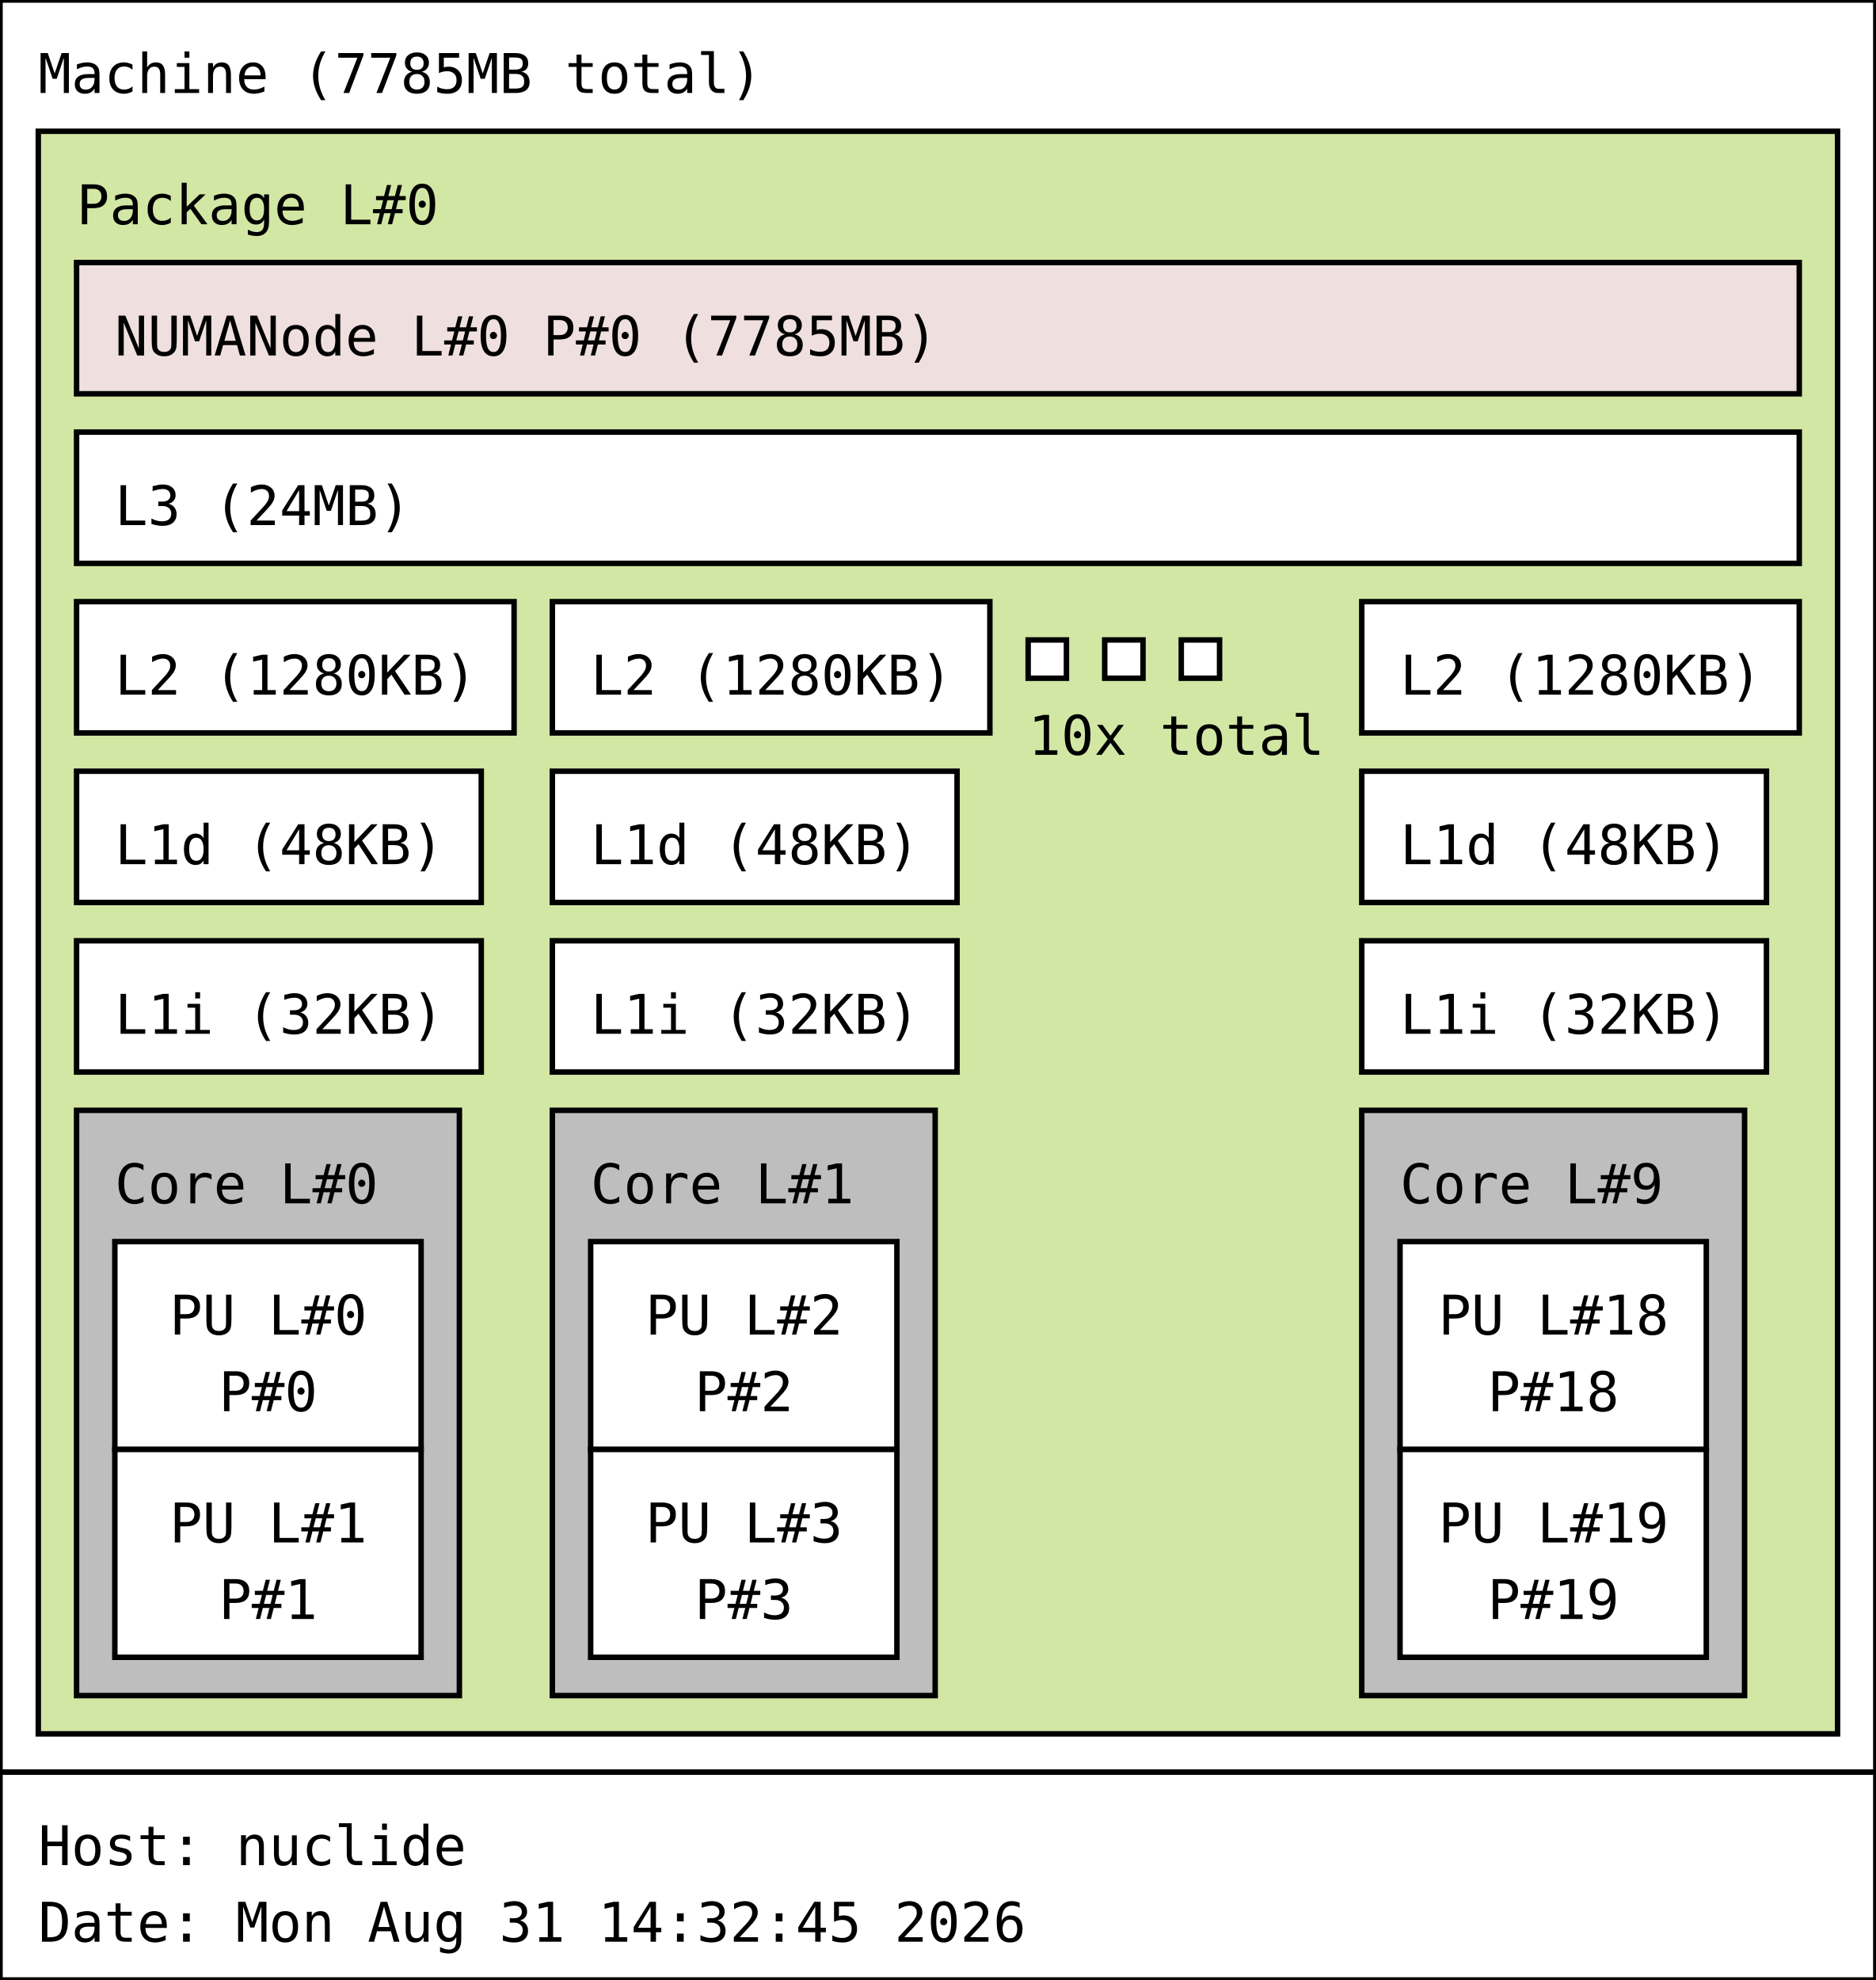
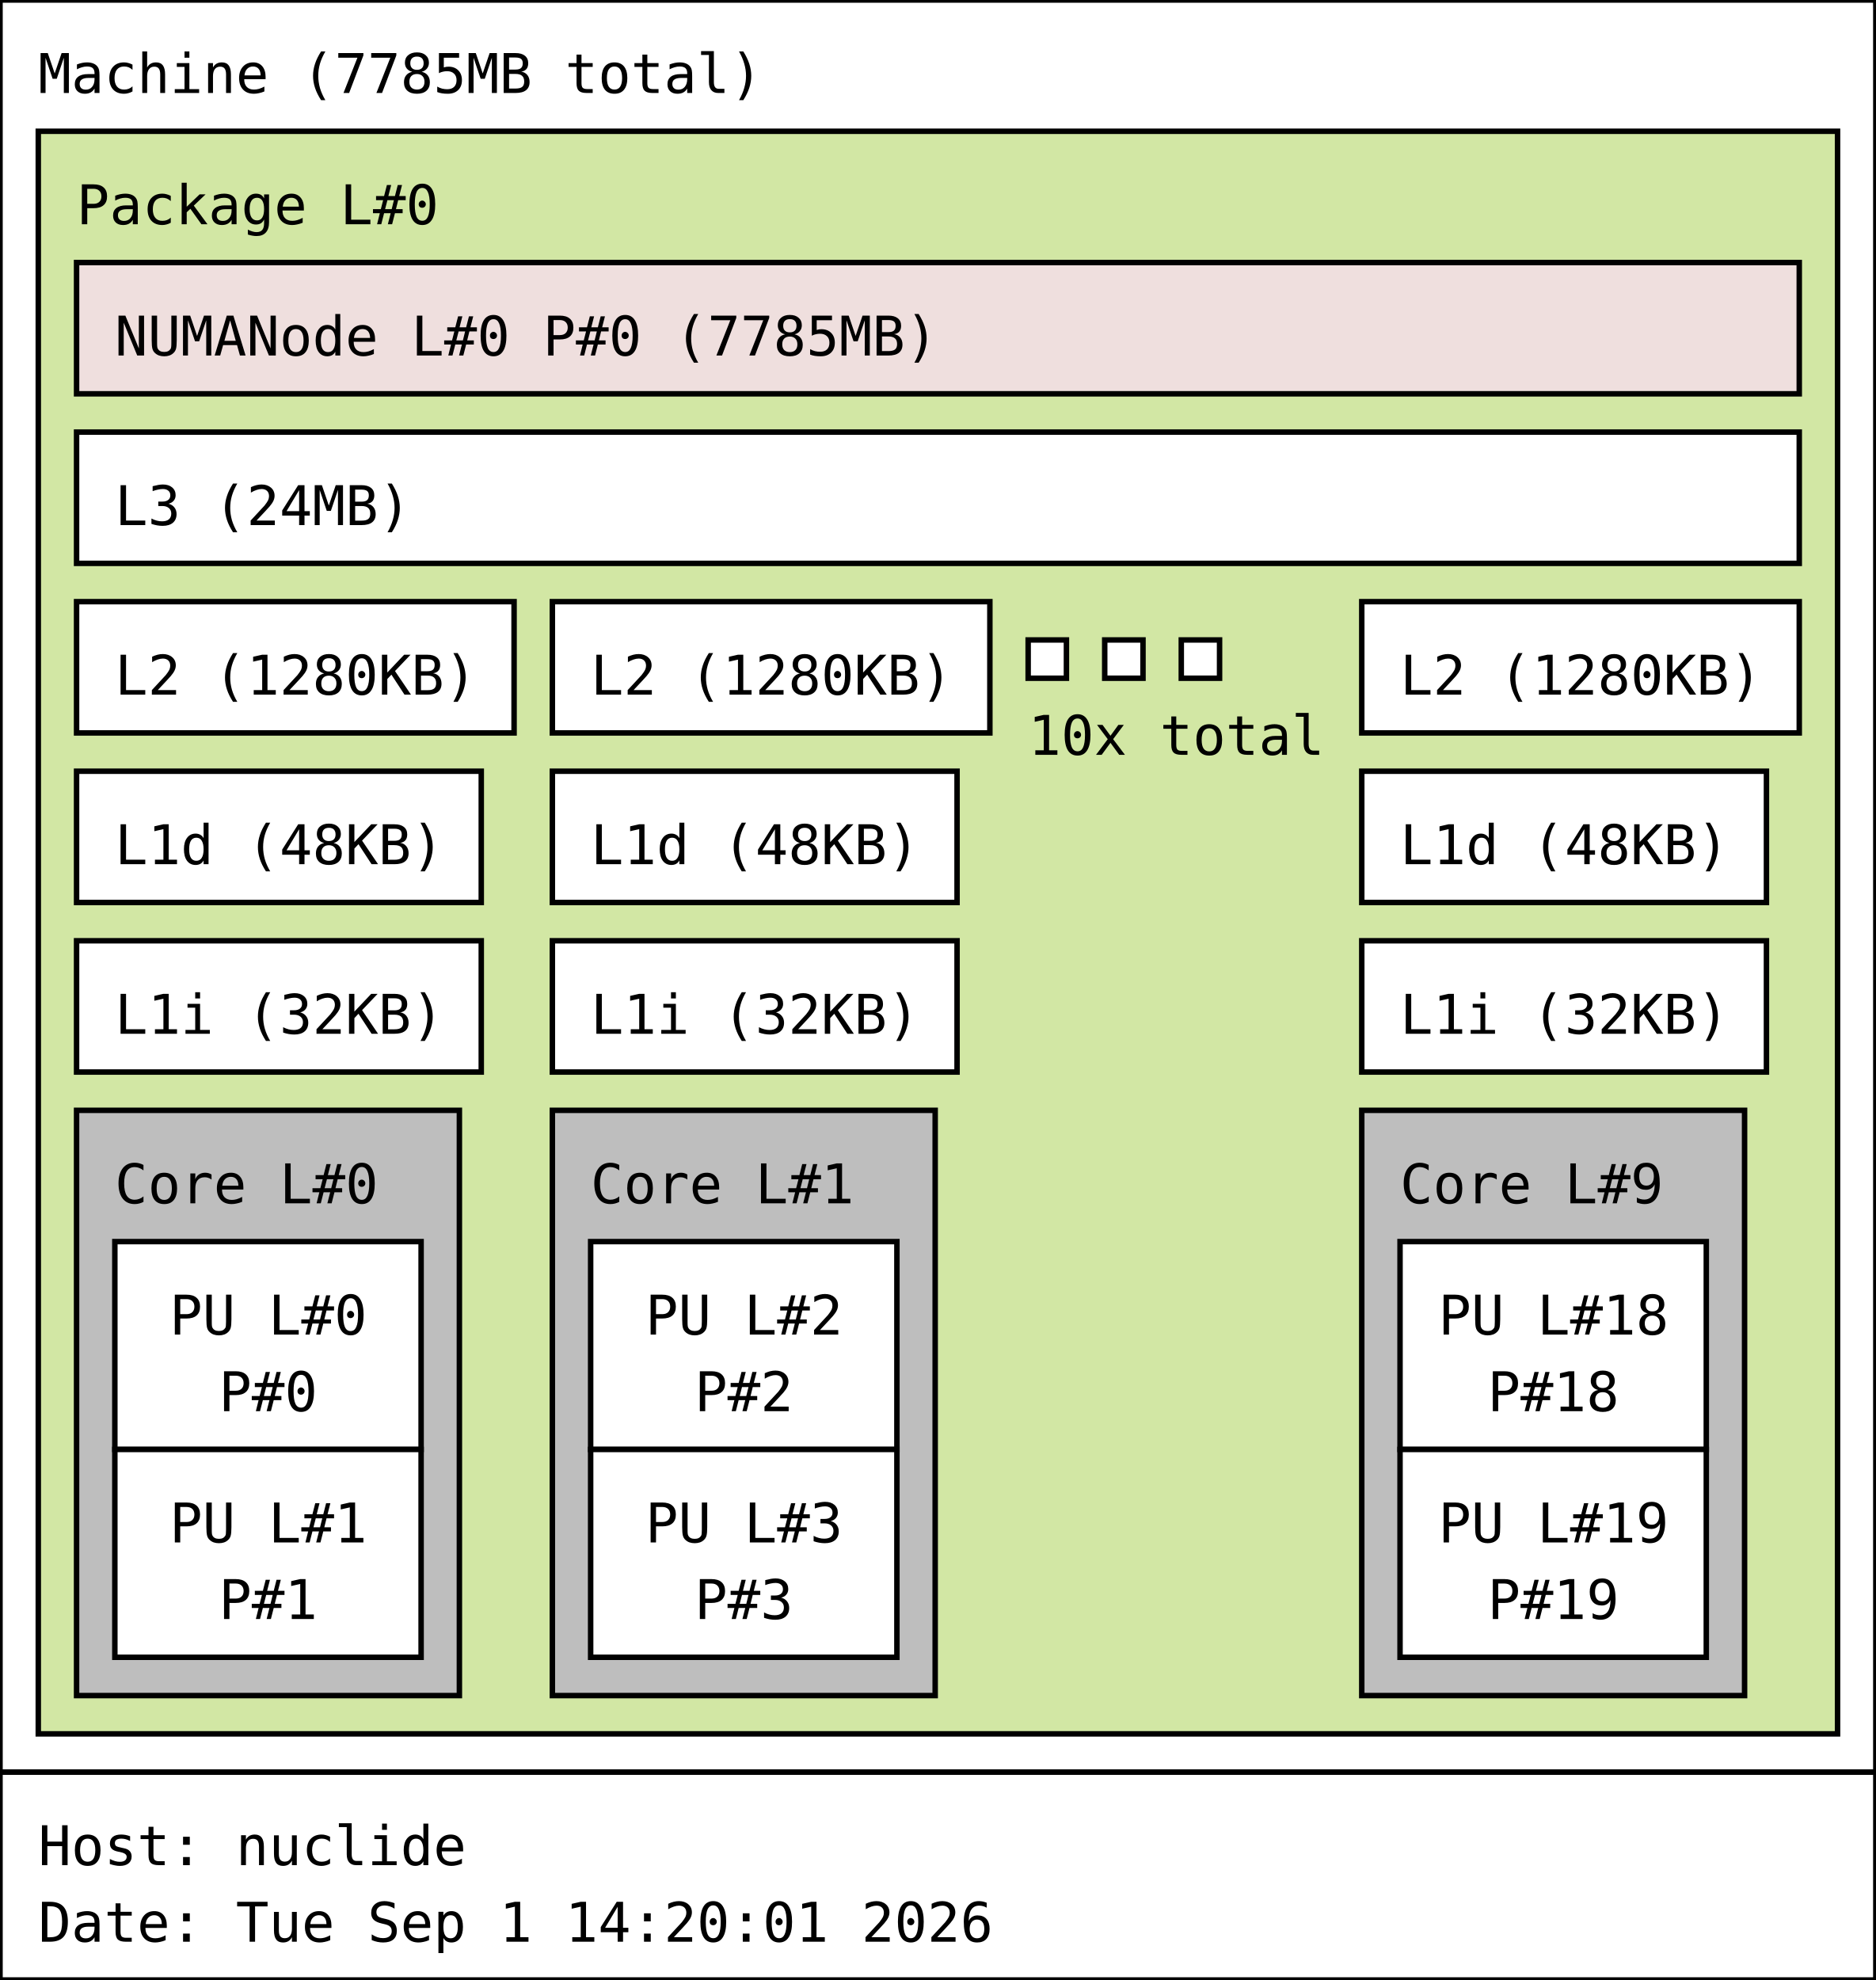
<svg xmlns="http://www.w3.org/2000/svg" width="343px" height="362px" viewBox="0 0 343px 362px" version="1.1">
  <rect id="Machine_0_rect" class="Machine" x="0" y="0" width="343" height="324" fill="rgb(255,255,255)" stroke="rgb(0,0,0)" stroke-width="1" />
  <text id="Machine_0_text" class="Machine" font-family="Monospace" x="7" y="17" fill="rgb(0,0,0)" font-size="10px">Machine (7785MB total)</text>
  <rect id="Package_0_rect" class="Package" x="7" y="24" width="329" height="293" fill="rgb(210,231,164)" stroke="rgb(0,0,0)" stroke-width="1" />
  <text id="Package_0_text" class="Package" font-family="Monospace" x="14" y="41" fill="rgb(0,0,0)" font-size="10px">Package L#0</text>
  <rect id="L3_0_rect" class="L3" x="14" y="79" width="315" height="24" fill="rgb(255,255,255)" stroke="rgb(0,0,0)" stroke-width="1" />
  <text id="L3_0_text" class="L3" font-family="Monospace" x="21" y="96" fill="rgb(0,0,0)" font-size="10px">L3 (24MB)</text>
  <rect id="L2_0_rect" class="L2" x="14" y="110" width="80" height="24" fill="rgb(255,255,255)" stroke="rgb(0,0,0)" stroke-width="1" />
  <text id="L2_0_text" class="L2" font-family="Monospace" x="21" y="127" fill="rgb(0,0,0)" font-size="10px">L2 (1280KB)</text>
  <rect id="L1d_0_rect" class="L1d" x="14" y="141" width="74" height="24" fill="rgb(255,255,255)" stroke="rgb(0,0,0)" stroke-width="1" />
  <text id="L1d_0_text" class="L1d" font-family="Monospace" x="21" y="158" fill="rgb(0,0,0)" font-size="10px">L1d (48KB)</text>
  <rect id="L1i_0_rect" class="L1i" x="14" y="172" width="74" height="24" fill="rgb(255,255,255)" stroke="rgb(0,0,0)" stroke-width="1" />
  <text id="L1i_0_text" class="L1i" font-family="Monospace" x="21" y="189" fill="rgb(0,0,0)" font-size="10px">L1i (32KB)</text>
  <rect id="Core_0_rect" class="Core" x="14" y="203" width="70" height="107" fill="rgb(190,190,190)" stroke="rgb(0,0,0)" stroke-width="1" />
  <text id="Core_0_text" class="Core" font-family="Monospace" x="21" y="220" fill="rgb(0,0,0)" font-size="10px">Core L#0</text>
  <rect id="PU_0_rect" class="PU" x="21" y="227" width="56" height="38" fill="rgb(255,255,255)" stroke="rgb(0,0,0)" stroke-width="1" />
  <text id="PU_0_text" class="PU" font-family="Monospace" x="31" y="244" fill="rgb(0,0,0)" font-size="10px">PU L#0</text>
  <text id="PU_0_text_1" class="PU" font-family="Monospace" x="40" y="258" fill="rgb(0,0,0)" font-size="10px">P#0</text>
  <rect id="PU_1_rect" class="PU" x="21" y="265" width="56" height="38" fill="rgb(255,255,255)" stroke="rgb(0,0,0)" stroke-width="1" />
  <text id="PU_1_text" class="PU" font-family="Monospace" x="31" y="282" fill="rgb(0,0,0)" font-size="10px">PU L#1</text>
  <text id="PU_1_text_1" class="PU" font-family="Monospace" x="40" y="296" fill="rgb(0,0,0)" font-size="10px">P#1</text>
  <rect id="L2_1_rect" class="L2" x="101" y="110" width="80" height="24" fill="rgb(255,255,255)" stroke="rgb(0,0,0)" stroke-width="1" />
  <text id="L2_1_text" class="L2" font-family="Monospace" x="108" y="127" fill="rgb(0,0,0)" font-size="10px">L2 (1280KB)</text>
  <rect id="L1d_1_rect" class="L1d" x="101" y="141" width="74" height="24" fill="rgb(255,255,255)" stroke="rgb(0,0,0)" stroke-width="1" />
  <text id="L1d_1_text" class="L1d" font-family="Monospace" x="108" y="158" fill="rgb(0,0,0)" font-size="10px">L1d (48KB)</text>
  <rect id="L1i_1_rect" class="L1i" x="101" y="172" width="74" height="24" fill="rgb(255,255,255)" stroke="rgb(0,0,0)" stroke-width="1" />
  <text id="L1i_1_text" class="L1i" font-family="Monospace" x="108" y="189" fill="rgb(0,0,0)" font-size="10px">L1i (32KB)</text>
  <rect id="Core_1_rect" class="Core" x="101" y="203" width="70" height="107" fill="rgb(190,190,190)" stroke="rgb(0,0,0)" stroke-width="1" />
  <text id="Core_1_text" class="Core" font-family="Monospace" x="108" y="220" fill="rgb(0,0,0)" font-size="10px">Core L#1</text>
  <rect id="PU_2_rect" class="PU" x="108" y="227" width="56" height="38" fill="rgb(255,255,255)" stroke="rgb(0,0,0)" stroke-width="1" />
  <text id="PU_2_text" class="PU" font-family="Monospace" x="118" y="244" fill="rgb(0,0,0)" font-size="10px">PU L#2</text>
  <text id="PU_2_text_1" class="PU" font-family="Monospace" x="127" y="258" fill="rgb(0,0,0)" font-size="10px">P#2</text>
  <rect id="PU_3_rect" class="PU" x="108" y="265" width="56" height="38" fill="rgb(255,255,255)" stroke="rgb(0,0,0)" stroke-width="1" />
  <text id="PU_3_text" class="PU" font-family="Monospace" x="118" y="282" fill="rgb(0,0,0)" font-size="10px">PU L#3</text>
  <text id="PU_3_text_1" class="PU" font-family="Monospace" x="127" y="296" fill="rgb(0,0,0)" font-size="10px">P#3</text>
  <rect id="L2_2_rect" class="L2" x="188" y="117" width="7" height="7" fill="rgb(255,255,255)" stroke="rgb(0,0,0)" stroke-width="1" />
  <rect id="L2_2_rect" class="L2" x="202" y="117" width="7" height="7" fill="rgb(255,255,255)" stroke="rgb(0,0,0)" stroke-width="1" />
  <rect id="L2_2_rect" class="L2" x="216" y="117" width="7" height="7" fill="rgb(255,255,255)" stroke="rgb(0,0,0)" stroke-width="1" />
  <text id="L2_2_text" class="L2" font-family="Monospace" x="188" y="138" fill="rgb(0,0,0)" font-size="10px">10x total</text>
  <rect id="L2_9_rect" class="L2" x="249" y="110" width="80" height="24" fill="rgb(255,255,255)" stroke="rgb(0,0,0)" stroke-width="1" />
  <text id="L2_9_text" class="L2" font-family="Monospace" x="256" y="127" fill="rgb(0,0,0)" font-size="10px">L2 (1280KB)</text>
  <rect id="L1d_9_rect" class="L1d" x="249" y="141" width="74" height="24" fill="rgb(255,255,255)" stroke="rgb(0,0,0)" stroke-width="1" />
  <text id="L1d_9_text" class="L1d" font-family="Monospace" x="256" y="158" fill="rgb(0,0,0)" font-size="10px">L1d (48KB)</text>
  <rect id="L1i_9_rect" class="L1i" x="249" y="172" width="74" height="24" fill="rgb(255,255,255)" stroke="rgb(0,0,0)" stroke-width="1" />
  <text id="L1i_9_text" class="L1i" font-family="Monospace" x="256" y="189" fill="rgb(0,0,0)" font-size="10px">L1i (32KB)</text>
  <rect id="Core_9_rect" class="Core" x="249" y="203" width="70" height="107" fill="rgb(190,190,190)" stroke="rgb(0,0,0)" stroke-width="1" />
  <text id="Core_9_text" class="Core" font-family="Monospace" x="256" y="220" fill="rgb(0,0,0)" font-size="10px">Core L#9</text>
  <rect id="PU_18_rect" class="PU" x="256" y="227" width="56" height="38" fill="rgb(255,255,255)" stroke="rgb(0,0,0)" stroke-width="1" />
  <text id="PU_18_text" class="PU" font-family="Monospace" x="263" y="244" fill="rgb(0,0,0)" font-size="10px">PU L#18</text>
  <text id="PU_18_text_1" class="PU" font-family="Monospace" x="272" y="258" fill="rgb(0,0,0)" font-size="10px">P#18</text>
  <rect id="PU_19_rect" class="PU" x="256" y="265" width="56" height="38" fill="rgb(255,255,255)" stroke="rgb(0,0,0)" stroke-width="1" />
  <text id="PU_19_text" class="PU" font-family="Monospace" x="263" y="282" fill="rgb(0,0,0)" font-size="10px">PU L#19</text>
  <text id="PU_19_text_1" class="PU" font-family="Monospace" x="272" y="296" fill="rgb(0,0,0)" font-size="10px">P#19</text>
  <rect id="NUMANode_0_rect" class="NUMANode" x="14" y="48" width="315" height="24" fill="rgb(239,223,222)" stroke="rgb(0,0,0)" stroke-width="1" />
  <text id="NUMANode_0_text" class="NUMANode" font-family="Monospace" x="21" y="65" fill="rgb(0,0,0)" font-size="10px">NUMANode L#0 P#0 (7785MB)</text>
  <rect id="anon_rect" x="0" y="324" width="343" height="38" fill="rgb(255,255,255)" stroke="rgb(0,0,0)" stroke-width="1" />
  <text id="anon_text" font-family="Monospace" x="7" y="341" fill="rgb(0,0,0)" font-size="10px">Host: nuclide</text>
-   <text id="anon_text_1" font-family="Monospace" x="7" y="355" fill="rgb(0,0,0)" font-size="10px">Date: Mon Aug 31 14:32:45 2026</text>
+   <text id="anon_text_1" font-family="Monospace" x="7" y="355" fill="rgb(0,0,0)" font-size="10px">Date: Tue Sep  1 14:20:01 2026</text>
</svg>
